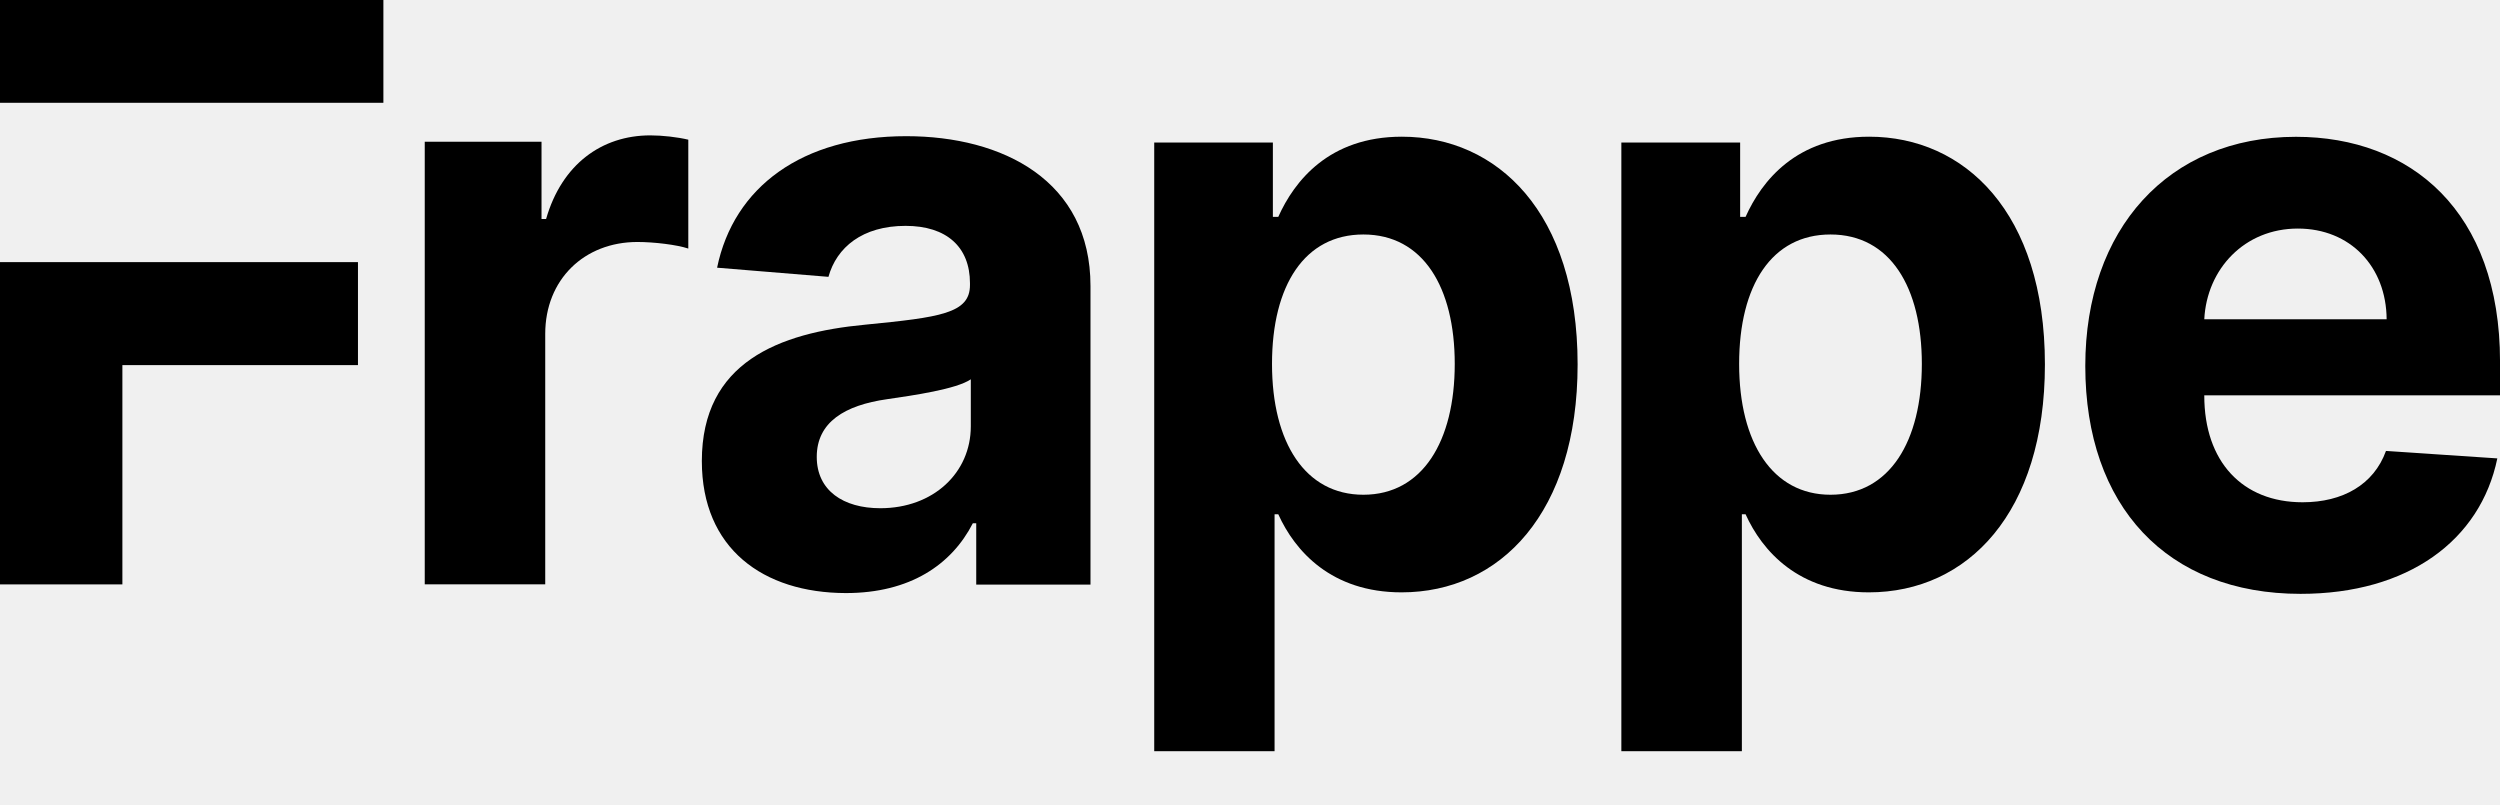
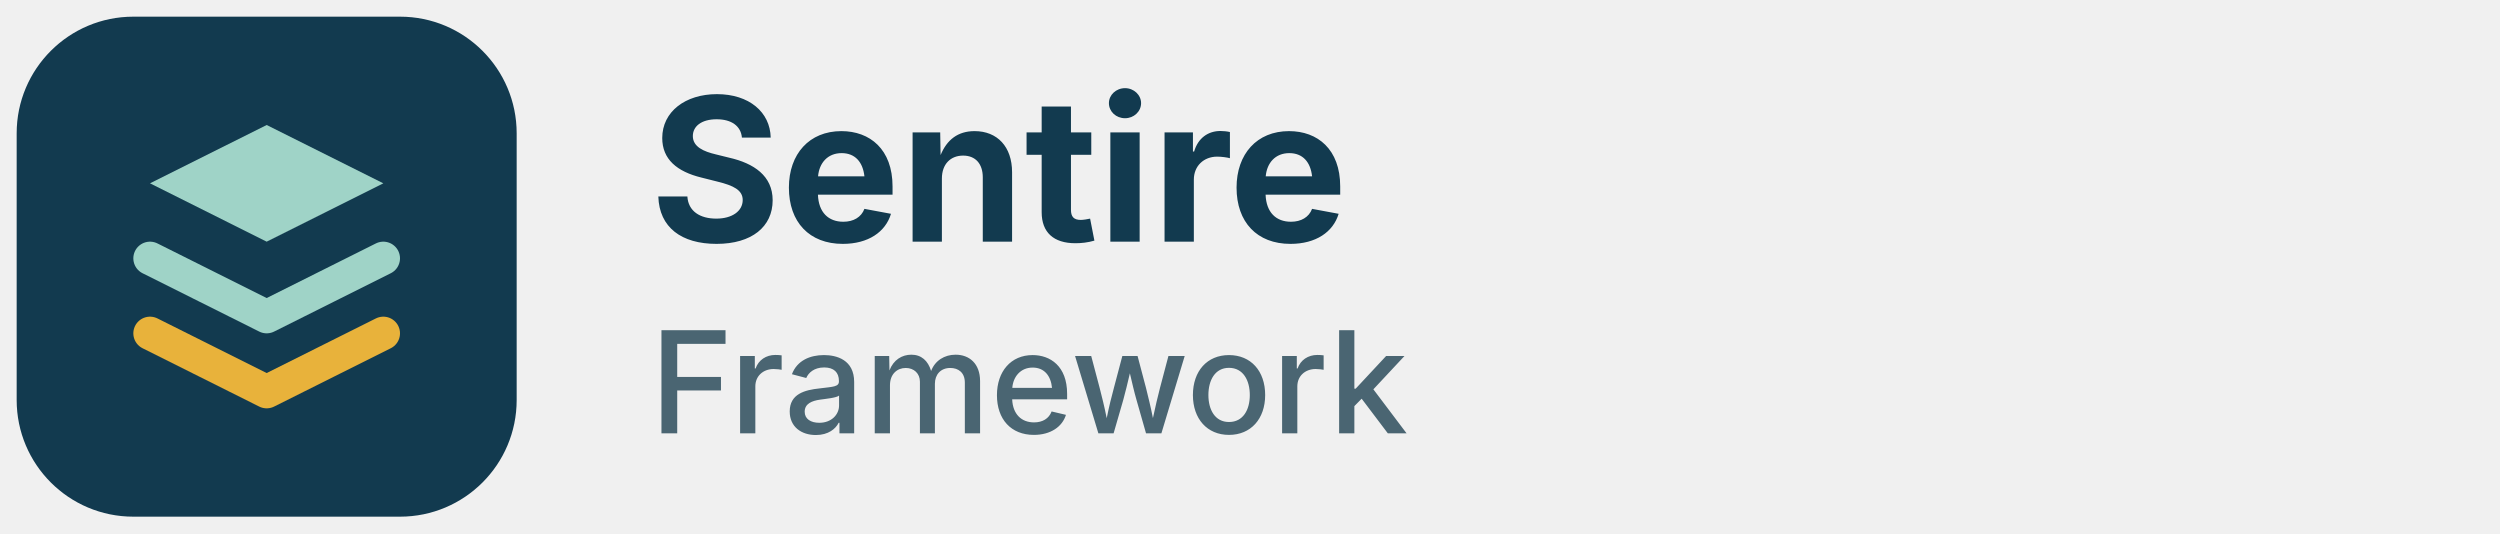
- <svg xmlns="http://www.w3.org/2000/svg" width="87" height="28" viewBox="0 0 87 28" fill="none">
-   <g clip-path="url(#clip0_2703_59883)">
-     <path d="M14.781 4.933H18.845V7.621H19.004C19.552 5.715 20.944 4.711 22.631 4.711C23.056 4.711 23.575 4.771 23.953 4.861V8.65C23.557 8.517 22.761 8.421 22.183 8.421C20.331 8.421 18.974 9.726 18.974 11.62V20.334H14.781V4.933Z" fill="currentColor" />
-     <path d="M24.424 16.045C24.424 12.605 27.108 11.583 30.098 11.3C32.723 11.041 33.755 10.909 33.755 9.917V9.857C33.755 8.594 32.941 7.86 31.514 7.86C30.009 7.86 29.113 8.612 28.83 9.634L24.955 9.316C25.533 6.507 27.916 4.739 31.537 4.739C34.899 4.739 37.949 6.285 37.949 9.953V20.344H33.973V18.209H33.855C33.118 19.647 31.673 20.639 29.437 20.639C26.559 20.633 24.424 19.093 24.424 16.045ZM33.784 14.836V13.2C33.283 13.543 31.785 13.759 30.87 13.892C29.396 14.102 28.423 14.692 28.423 15.9C28.423 17.073 29.349 17.686 30.635 17.686C32.481 17.686 33.784 16.453 33.784 14.836Z" fill="currentColor" />
-     <path d="M40.167 4.961H44.296V7.547H44.484C45.045 6.296 46.254 4.757 48.784 4.757C52.099 4.757 54.901 7.385 54.901 12.683C54.901 17.836 52.217 20.614 48.773 20.614C46.331 20.614 45.062 19.177 44.484 17.896H44.355V26.141H40.167V4.961ZM47.445 17.217C49.504 17.217 50.625 15.353 50.625 12.665C50.625 9.995 49.522 8.16 47.445 8.16C45.41 8.16 44.266 9.916 44.266 12.665C44.266 15.413 45.428 17.217 47.445 17.217Z" fill="currentColor" />
-     <path d="M56.423 4.961H60.557V7.547H60.746C61.307 6.296 62.516 4.757 65.046 4.757C68.361 4.757 71.163 7.385 71.163 12.683C71.163 17.836 68.479 20.614 65.034 20.614C62.593 20.614 61.324 19.177 60.746 17.896H60.617V26.141H56.423V4.961ZM63.701 17.217C65.76 17.217 66.88 15.353 66.88 12.665C66.88 9.995 65.778 8.16 63.701 8.16C61.666 8.16 60.522 9.916 60.522 12.665C60.522 15.413 61.69 17.217 63.701 17.217Z" fill="currentColor" />
-     <path d="M72.568 12.735C72.568 7.978 75.453 4.761 79.9 4.761C83.893 4.761 87.001 7.347 87.001 12.584V13.757H76.709V13.769C76.709 16.066 78.036 17.479 80.13 17.479C81.528 17.479 82.607 16.866 83.032 15.693L86.907 15.952C86.317 18.808 83.799 20.666 80.059 20.666C75.411 20.666 72.568 17.617 72.568 12.735ZM83.055 11.111C83.044 9.277 81.787 7.954 79.965 7.954C78.107 7.954 76.797 9.361 76.709 11.111H83.055Z" fill="currentColor" />
-     <path d="M0 -0.001V3.577H4.259H12.457H13.342V-0.001H0Z" fill="currentColor" />
-     <path d="M0 9.122V20.337H4.259V12.706H12.457V9.122H4.259H0Z" fill="currentColor" />
-   </g>
-   <defs>
-     <clipPath id="clip0_2703_59883">
-       <rect width="87" height="27.55" fill="white" />
-     </clipPath>
-   </defs>
+ <svg xmlns="http://www.w3.org/2000/svg" viewBox="0 0 300 64" width="300" height="64" role="img" aria-label="Sentire Framework">
+   <rect x="2" y="2" width="60" height="60" rx="14" fill="#123A4F" />
+   <path d="M18 22 L32 15 L46 22 L32 29 Z" fill="#9FD3C7" />
+   <path d="M18 31 L32 38 L46 31" fill="none" stroke="#9FD3C7" stroke-width="4" stroke-linecap="round" stroke-linejoin="round" />
+   <path d="M18 40 L32 47 L46 40" fill="none" stroke="#E8B23B" stroke-width="4" stroke-linecap="round" stroke-linejoin="round" />
+   <text x="78" y="29" font-family="Inter, Helvetica, Arial, sans-serif" font-size="24" font-weight="700" fill="#123A4F">Sentire</text>
+   <text x="78" y="52" font-family="Inter, Helvetica, Arial, sans-serif" font-size="17" font-weight="500" fill="#4A6572">Framework</text>
</svg>
